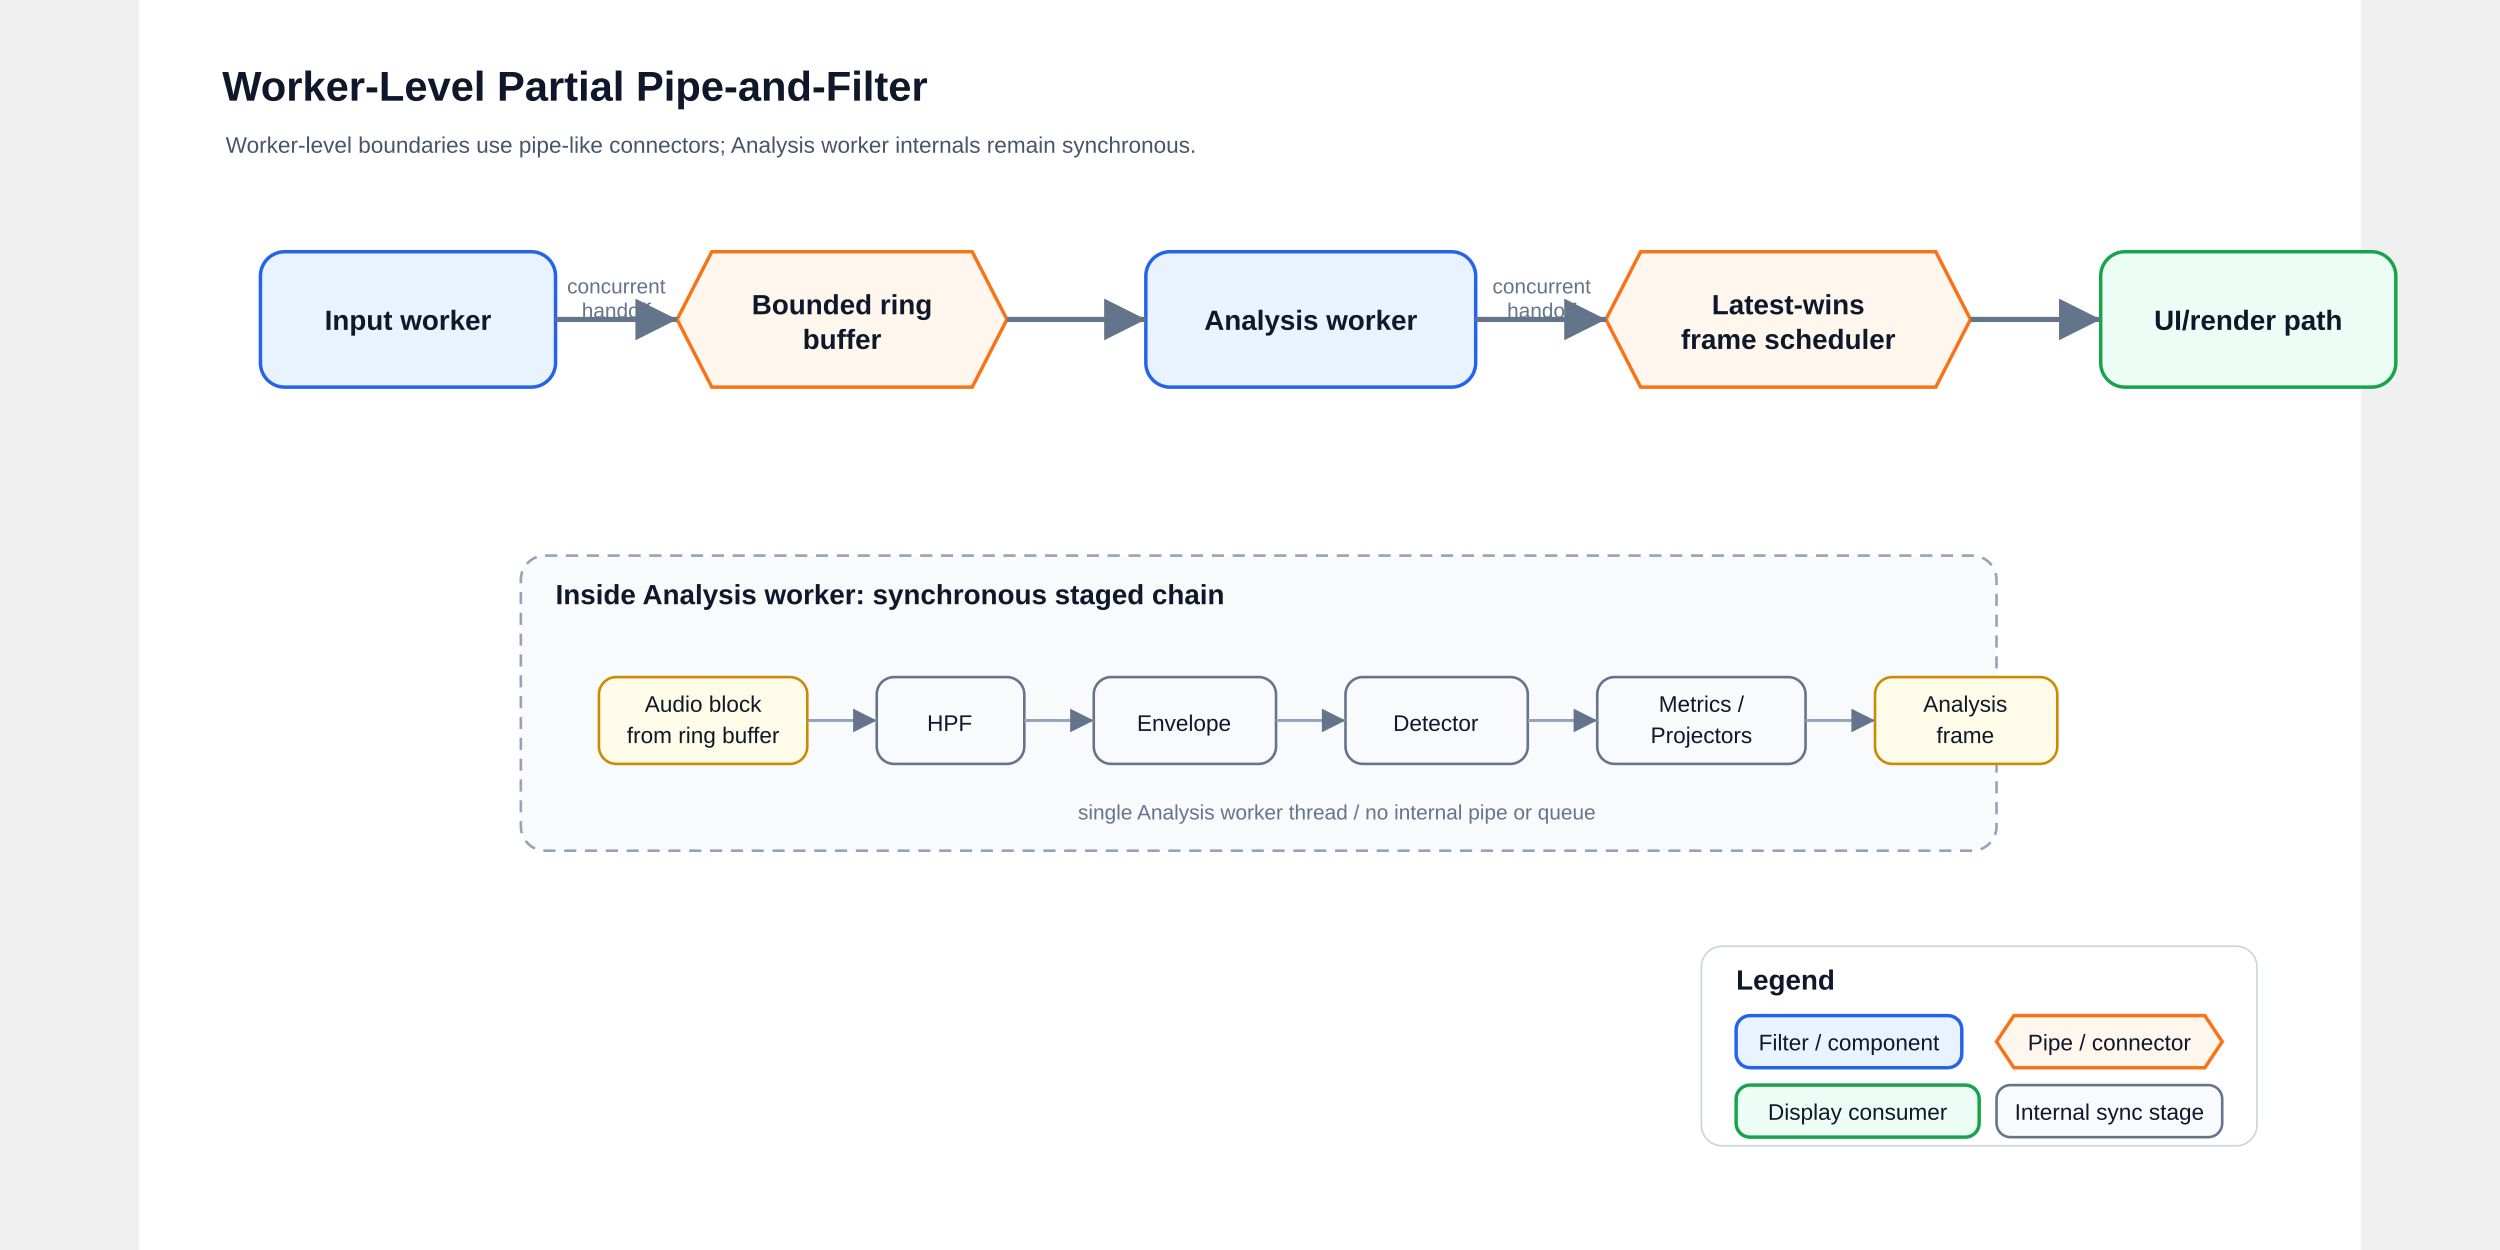
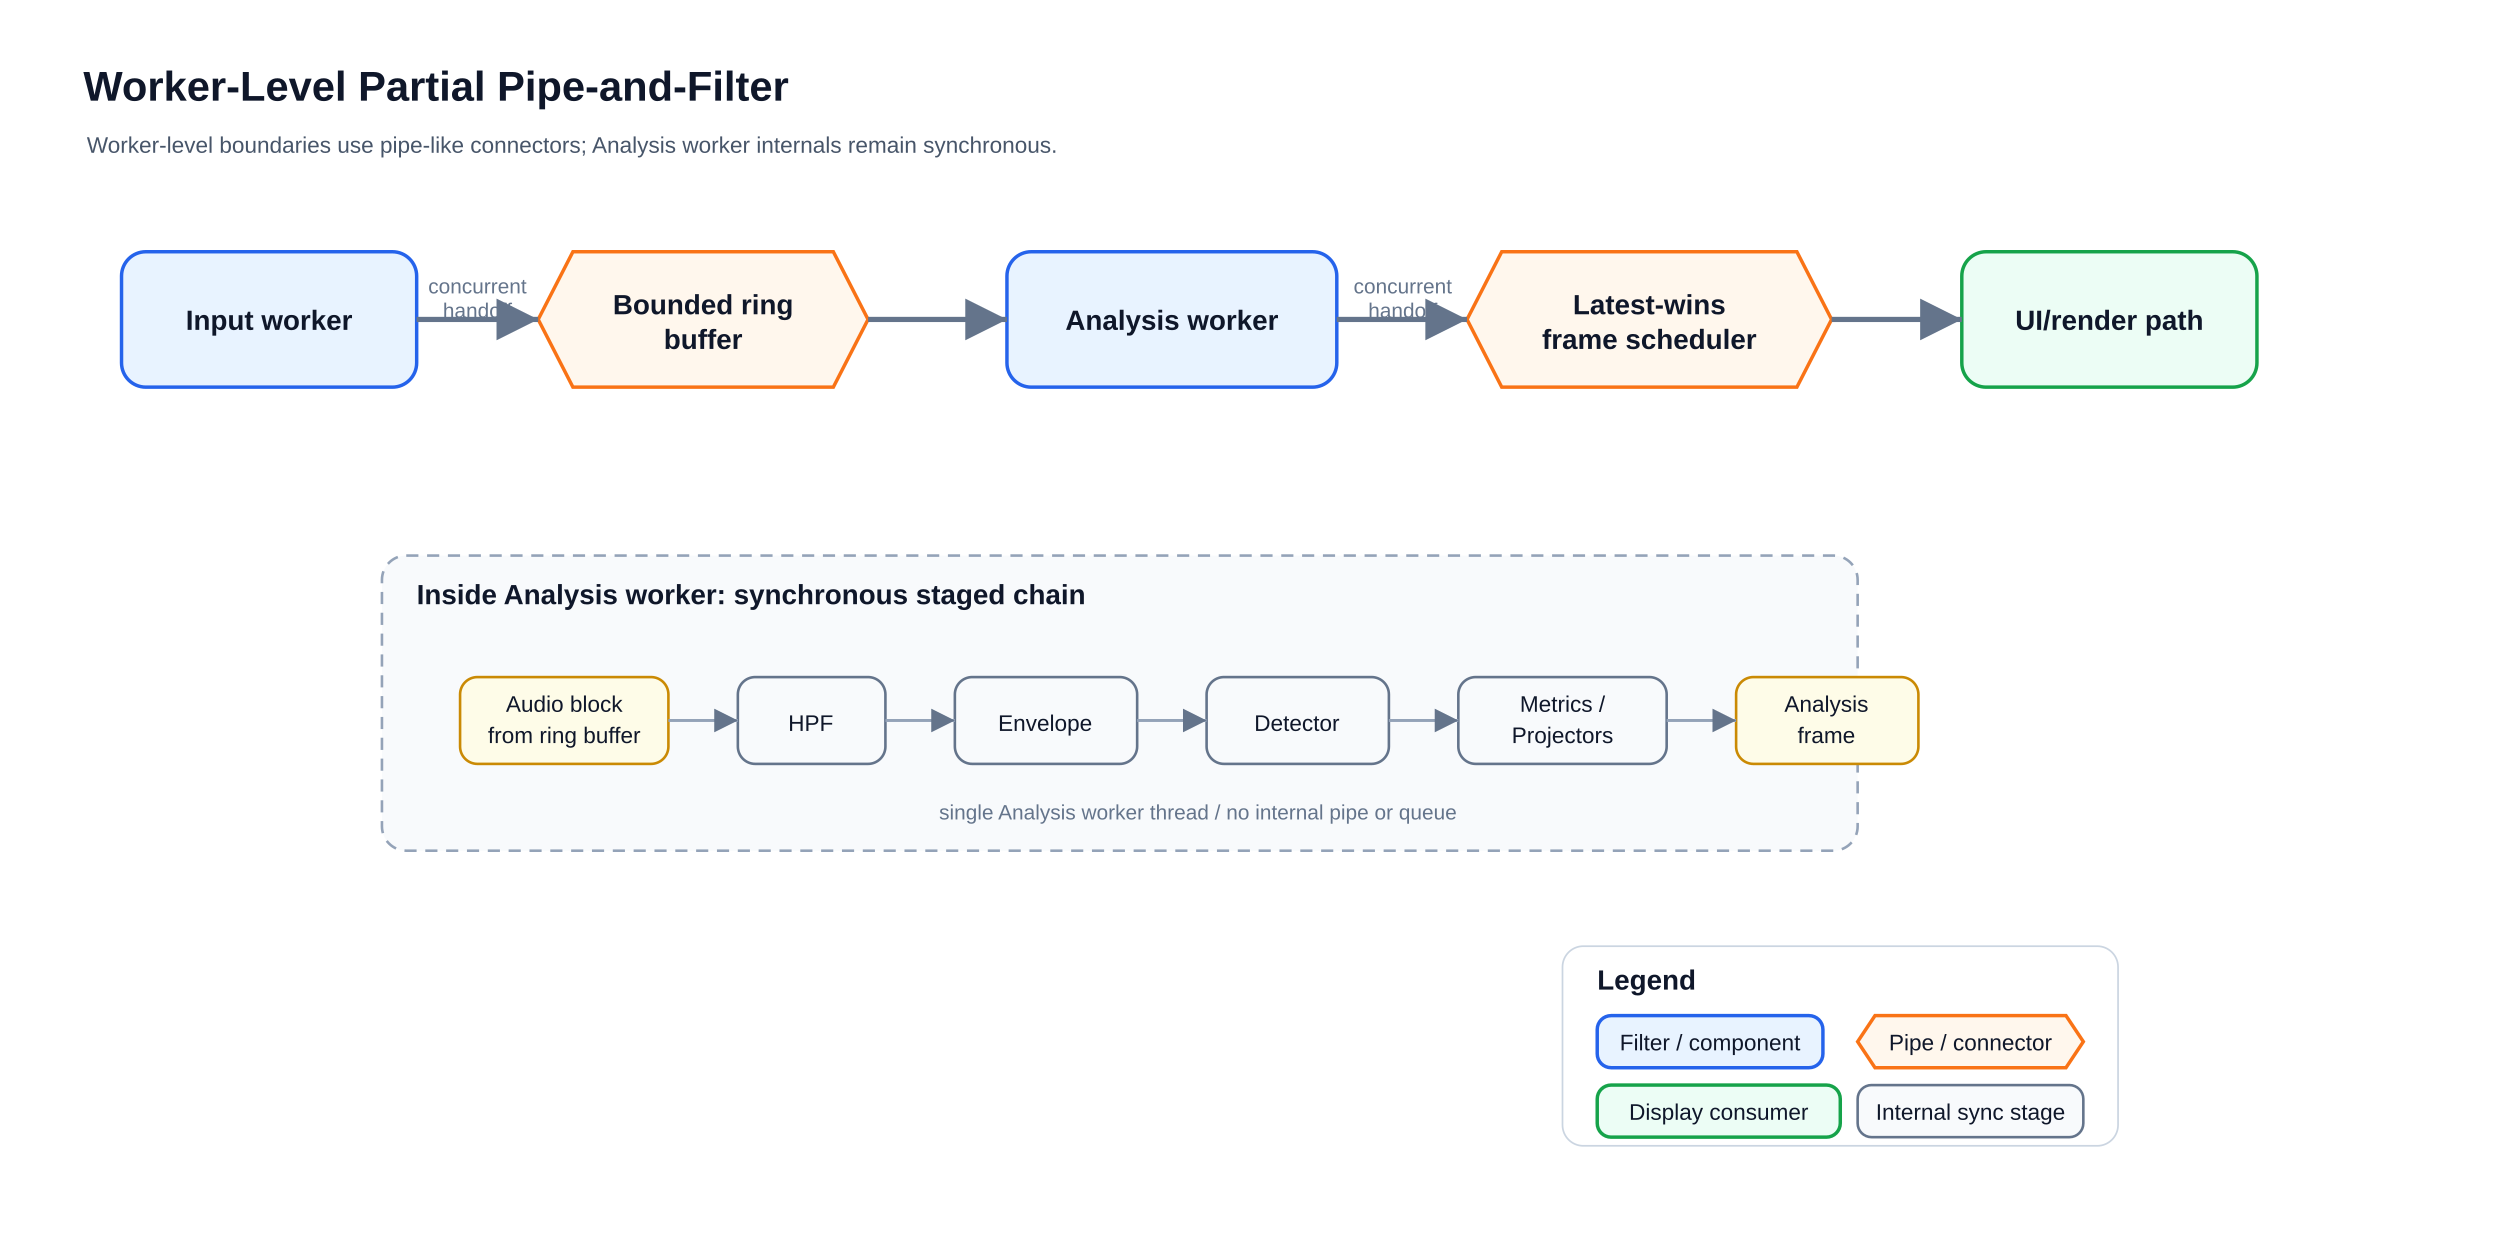
- <svg xmlns="http://www.w3.org/2000/svg" width="1440" height="720" viewBox="0 0 1280 720" role="img" aria-labelledby="title desc">
+ <svg xmlns="http://www.w3.org/2000/svg" width="1440" height="720" viewBox="0 0 1440 720" role="img" aria-labelledby="title desc">
  <defs>
    <marker id="arrow" markerWidth="12" markerHeight="12" refX="10" refY="6" orient="auto" markerUnits="strokeWidth">
      <path d="M2,2 L10,6 L2,10 Z" fill="#64748b" />
    </marker>
    <style>
      .title{font:700 24px Arial,sans-serif;fill:#0f172a}.sub{font:13px Arial,sans-serif;fill:#475569}.label{font:700 16px Arial,sans-serif;fill:#0f172a}.small{font:12px Arial,sans-serif;fill:#64748b}.boxText{font:13px Arial,sans-serif;fill:#0f172a}.filter{fill:#e8f3ff;stroke:#2563eb;stroke-width:2}.pipe{fill:#fff7ed;stroke:#f97316;stroke-width:2}.consumer{fill:#ecfdf5;stroke:#16a34a;stroke-width:2}.stage{fill:#f8fafc;stroke:#64748b;stroke-width:1.5}.boundary{fill:#fefce8;stroke:#ca8a04;stroke-width:1.5}.line{stroke:#64748b;stroke-width:3;fill:none;marker-end:url(#arrow)}.thin{stroke:#94a3b8;stroke-width:1.7;fill:none;marker-end:url(#arrow)}
    </style>
  </defs>
-   <rect width="1280" height="720" fill="#ffffff" />
+   <rect width="1440" height="720" fill="#ffffff" />
  <text x="48" y="58" class="title">Worker-Level Partial Pipe-and-Filter</text>
  <text x="50" y="88" class="sub">Worker-level boundaries use pipe-like connectors; Analysis worker internals remain synchronous.</text>
  <rect x="70" y="145" width="170" height="78" rx="14" class="filter" />
  <text x="155" y="190" class="label" text-anchor="middle">Input worker</text>
  <polygon points="330,145 480,145 500,184 480,223 330,223 310,184" class="pipe" />
  <text x="405" y="181" class="label" text-anchor="middle">Bounded ring</text>
  <text x="405" y="201" class="label" text-anchor="middle">buffer</text>
  <rect x="580" y="145" width="190" height="78" rx="14" class="filter" />
  <text x="675" y="190" class="label" text-anchor="middle">Analysis worker</text>
  <polygon points="865,145 1035,145 1055,184 1035,223 865,223 845,184" class="pipe" />
  <text x="950" y="181" class="label" text-anchor="middle">Latest-wins</text>
  <text x="950" y="201" class="label" text-anchor="middle">frame scheduler</text>
  <rect x="1130" y="145" width="170" height="78" rx="14" class="consumer" />
  <text x="1215" y="190" class="label" text-anchor="middle">UI/render path</text>
  <path d="M240 184 H310" class="line" />
  <text x="275" y="169" class="small" text-anchor="middle">concurrent</text>
  <text x="275" y="183" class="small" text-anchor="middle">handoff</text>
  <path d="M500 184 H580" class="line" />
  <path d="M770 184 H845" class="line" />
  <text x="808" y="169" class="small" text-anchor="middle">concurrent</text>
  <text x="808" y="183" class="small" text-anchor="middle">handoff</text>
  <path d="M1055 184 H1130" class="line" />
  <rect x="220" y="320" width="850" height="170" rx="14" fill="#f8fafc" stroke="#94a3b8" stroke-width="1.5" stroke-dasharray="7 5" />
  <text x="240" y="348" class="label">Inside Analysis worker: synchronous staged chain</text>
  <rect x="265" y="390" width="120" height="50" rx="10" class="boundary" />
  <text x="325" y="410" class="boxText" text-anchor="middle">Audio block</text>
  <text x="325" y="428" class="boxText" text-anchor="middle">from ring buffer</text>
  <rect x="425" y="390" width="85" height="50" rx="10" class="stage" />
  <text x="467" y="421" class="boxText" text-anchor="middle">HPF</text>
  <rect x="550" y="390" width="105" height="50" rx="10" class="stage" />
  <text x="602" y="421" class="boxText" text-anchor="middle">Envelope</text>
  <rect x="695" y="390" width="105" height="50" rx="10" class="stage" />
  <text x="747" y="421" class="boxText" text-anchor="middle">Detector</text>
  <rect x="840" y="390" width="120" height="50" rx="10" class="stage" />
  <text x="900" y="410" class="boxText" text-anchor="middle">Metrics /</text>
  <text x="900" y="428" class="boxText" text-anchor="middle">Projectors</text>
  <rect x="1000" y="390" width="105" height="50" rx="10" class="boundary" />
  <text x="1052" y="410" class="boxText" text-anchor="middle">Analysis</text>
  <text x="1052" y="428" class="boxText" text-anchor="middle">frame</text>
  <path d="M385 415 H425" class="thin" />
  <path d="M510 415 H550" class="thin" />
  <path d="M655 415 H695" class="thin" />
  <path d="M800 415 H840" class="thin" />
  <path d="M960 415 H1000" class="thin" />
  <text x="690" y="472" class="small" text-anchor="middle">single Analysis worker thread / no internal pipe or queue</text>
  <rect x="900" y="545" width="320" height="115" rx="12" fill="#fff" stroke="#cbd5e1" />
  <text x="920" y="570" class="label">Legend</text>
  <rect x="920" y="585" width="130" height="30" rx="8" class="filter" />
  <text x="985" y="605" class="boxText" text-anchor="middle">Filter / component</text>
  <polygon points="1080,585 1190,585 1200,600 1190,615 1080,615 1070,600" class="pipe" />
  <text x="1135" y="605" class="boxText" text-anchor="middle">Pipe / connector</text>
  <rect x="920" y="625" width="140" height="30" rx="8" class="consumer" />
  <text x="990" y="645" class="boxText" text-anchor="middle">Display consumer</text>
  <rect x="1070" y="625" width="130" height="30" rx="8" class="stage" />
  <text x="1135" y="645" class="boxText" text-anchor="middle">Internal sync stage</text>
</svg>
